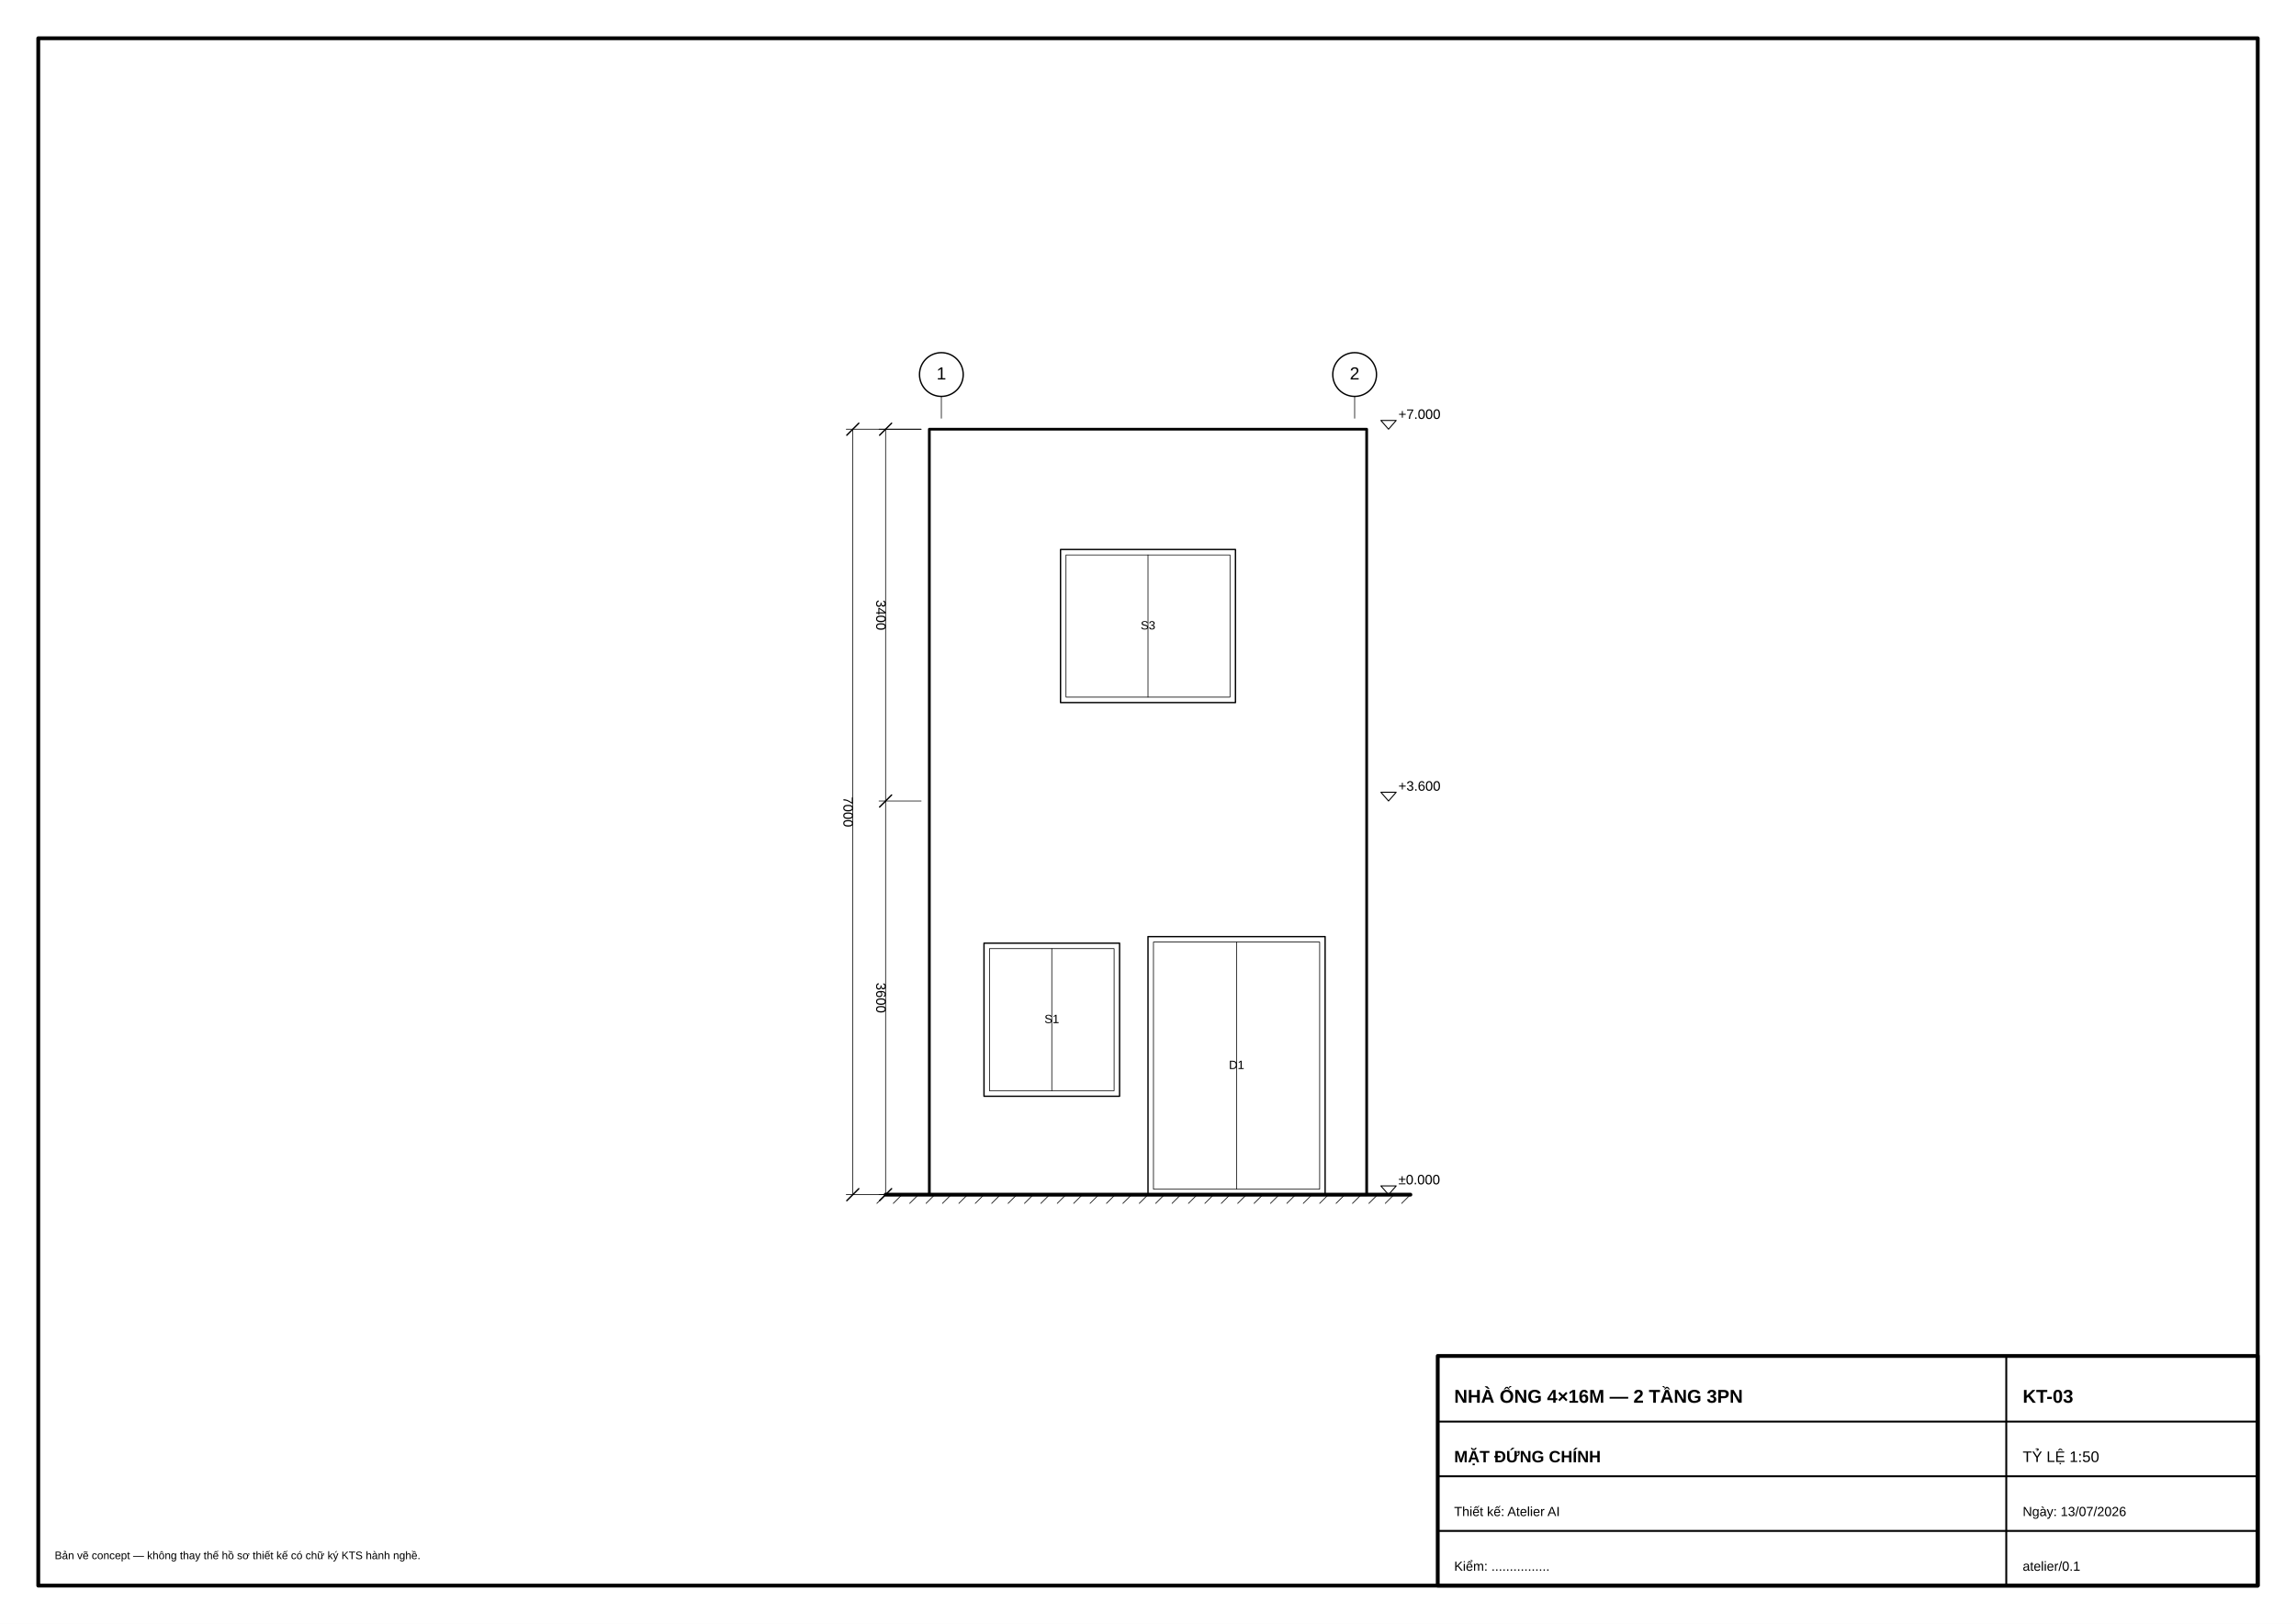
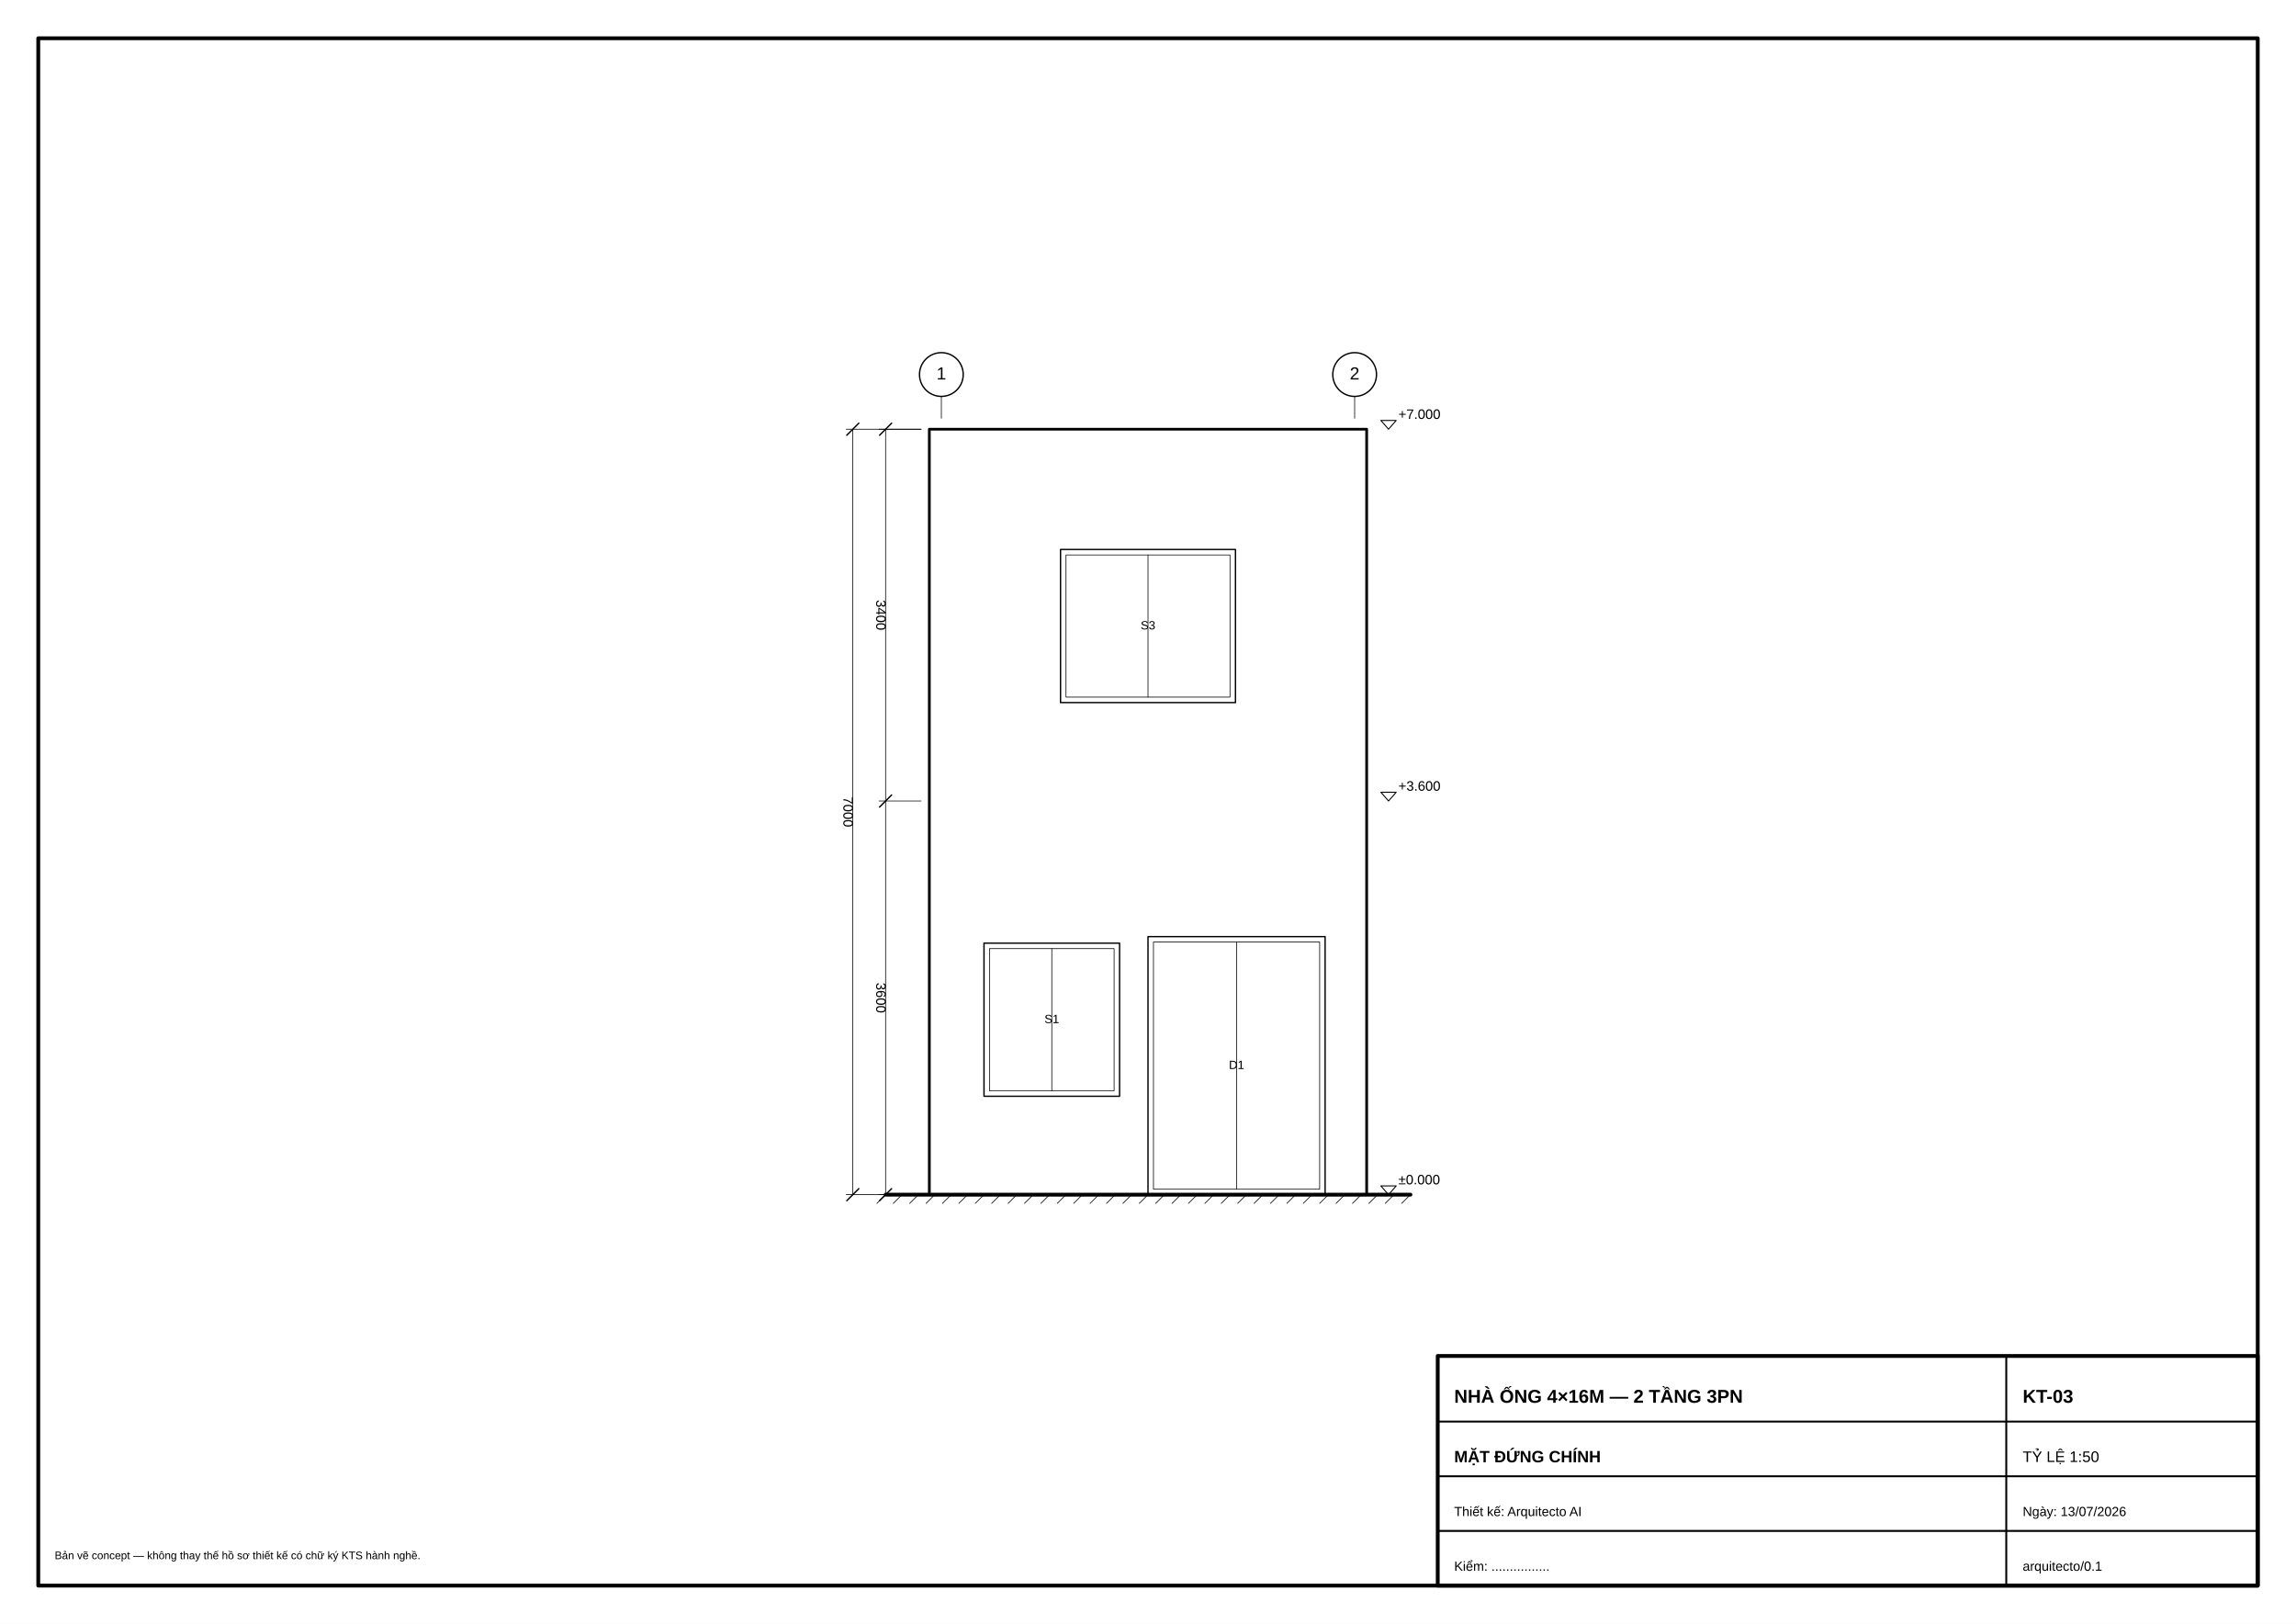
<svg xmlns="http://www.w3.org/2000/svg" viewBox="0 0 420 297" width="420mm" height="297mm" data-tf-scale="50" data-tf-rotated="0" data-tf-ox="170" data-tf-oy="78.5" data-tf-min-x="0" data-tf-min-y="0" data-tf-max-x="4000" data-tf-max-y="7000">
  <style>
text{font-family:'Be Vietnam Pro','Segoe UI',Arial,sans-serif;fill:#000;stroke:none}
.b{font-weight:700}
</style>
  <rect width="420" height="297" fill="#ffffff" />
  <g id="layer-TRUC" data-layer="TRUC">
    <line data-id="1" x1="172.2" y1="76.5" x2="172.2" y2="72.5" stroke="#000" stroke-width="0.13" stroke-linecap="round" stroke-linejoin="round" stroke-dasharray="6 1.5 1 1.5" />
    <circle data-id="1" cx="172.2" cy="68.5" r="4" fill="none" stroke="#000" stroke-width="0.25" stroke-linecap="round" stroke-linejoin="round" />
    <text data-id="1" x="172.2" y="68.5" font-size="3.2" text-anchor="middle" dominant-baseline="middle">1</text>
    <line data-id="2" x1="247.8" y1="76.5" x2="247.8" y2="72.5" stroke="#000" stroke-width="0.13" stroke-linecap="round" stroke-linejoin="round" stroke-dasharray="6 1.5 1 1.5" />
    <circle data-id="2" cx="247.8" cy="68.5" r="4" fill="none" stroke="#000" stroke-width="0.25" stroke-linecap="round" stroke-linejoin="round" />
    <text data-id="2" x="247.8" y="68.5" font-size="3.2" text-anchor="middle" dominant-baseline="middle">2</text>
  </g>
  <g id="layer-TUONG-CAT" data-layer="TUONG-CAT">
    <polygon points="170,218.5 250,218.5 250,78.5 170,78.5" fill="none" stroke="#000" stroke-width="0.5" stroke-linecap="round" stroke-linejoin="round" />
    <line x1="162" y1="218.5" x2="258" y2="218.5" stroke="#000" stroke-width="0.7" stroke-linecap="round" stroke-linejoin="round" />
  </g>
  <g id="layer-TUONG-THAY" data-layer="TUONG-THAY">
    <line x1="162" y1="218.5" x2="160.4" y2="220.1" stroke="#000" stroke-width="0.13" stroke-linecap="round" stroke-linejoin="round" />
    <line x1="165" y1="218.5" x2="163.4" y2="220.1" stroke="#000" stroke-width="0.13" stroke-linecap="round" stroke-linejoin="round" />
    <line x1="168" y1="218.5" x2="166.4" y2="220.1" stroke="#000" stroke-width="0.13" stroke-linecap="round" stroke-linejoin="round" />
    <line x1="171" y1="218.5" x2="169.4" y2="220.1" stroke="#000" stroke-width="0.13" stroke-linecap="round" stroke-linejoin="round" />
    <line x1="174" y1="218.5" x2="172.4" y2="220.1" stroke="#000" stroke-width="0.13" stroke-linecap="round" stroke-linejoin="round" />
    <line x1="177" y1="218.5" x2="175.4" y2="220.1" stroke="#000" stroke-width="0.13" stroke-linecap="round" stroke-linejoin="round" />
    <line x1="180" y1="218.5" x2="178.4" y2="220.1" stroke="#000" stroke-width="0.13" stroke-linecap="round" stroke-linejoin="round" />
    <line x1="183" y1="218.5" x2="181.4" y2="220.1" stroke="#000" stroke-width="0.13" stroke-linecap="round" stroke-linejoin="round" />
    <line x1="186" y1="218.5" x2="184.4" y2="220.1" stroke="#000" stroke-width="0.13" stroke-linecap="round" stroke-linejoin="round" />
    <line x1="189" y1="218.5" x2="187.4" y2="220.1" stroke="#000" stroke-width="0.13" stroke-linecap="round" stroke-linejoin="round" />
    <line x1="192" y1="218.5" x2="190.4" y2="220.1" stroke="#000" stroke-width="0.13" stroke-linecap="round" stroke-linejoin="round" />
    <line x1="195" y1="218.5" x2="193.4" y2="220.1" stroke="#000" stroke-width="0.13" stroke-linecap="round" stroke-linejoin="round" />
    <line x1="198" y1="218.5" x2="196.4" y2="220.1" stroke="#000" stroke-width="0.13" stroke-linecap="round" stroke-linejoin="round" />
    <line x1="201" y1="218.5" x2="199.4" y2="220.1" stroke="#000" stroke-width="0.13" stroke-linecap="round" stroke-linejoin="round" />
    <line x1="204" y1="218.5" x2="202.4" y2="220.1" stroke="#000" stroke-width="0.13" stroke-linecap="round" stroke-linejoin="round" />
    <line x1="207" y1="218.5" x2="205.4" y2="220.1" stroke="#000" stroke-width="0.13" stroke-linecap="round" stroke-linejoin="round" />
    <line x1="210" y1="218.5" x2="208.4" y2="220.1" stroke="#000" stroke-width="0.13" stroke-linecap="round" stroke-linejoin="round" />
    <line x1="213" y1="218.5" x2="211.4" y2="220.1" stroke="#000" stroke-width="0.13" stroke-linecap="round" stroke-linejoin="round" />
    <line x1="216" y1="218.5" x2="214.4" y2="220.1" stroke="#000" stroke-width="0.13" stroke-linecap="round" stroke-linejoin="round" />
    <line x1="219" y1="218.5" x2="217.4" y2="220.1" stroke="#000" stroke-width="0.13" stroke-linecap="round" stroke-linejoin="round" />
    <line x1="222" y1="218.5" x2="220.4" y2="220.1" stroke="#000" stroke-width="0.13" stroke-linecap="round" stroke-linejoin="round" />
    <line x1="225" y1="218.5" x2="223.4" y2="220.1" stroke="#000" stroke-width="0.13" stroke-linecap="round" stroke-linejoin="round" />
    <line x1="228" y1="218.5" x2="226.4" y2="220.1" stroke="#000" stroke-width="0.13" stroke-linecap="round" stroke-linejoin="round" />
    <line x1="231" y1="218.5" x2="229.4" y2="220.1" stroke="#000" stroke-width="0.13" stroke-linecap="round" stroke-linejoin="round" />
    <line x1="234" y1="218.5" x2="232.4" y2="220.1" stroke="#000" stroke-width="0.13" stroke-linecap="round" stroke-linejoin="round" />
    <line x1="237" y1="218.5" x2="235.4" y2="220.1" stroke="#000" stroke-width="0.13" stroke-linecap="round" stroke-linejoin="round" />
    <line x1="240" y1="218.5" x2="238.4" y2="220.1" stroke="#000" stroke-width="0.13" stroke-linecap="round" stroke-linejoin="round" />
    <line x1="243" y1="218.5" x2="241.4" y2="220.1" stroke="#000" stroke-width="0.13" stroke-linecap="round" stroke-linejoin="round" />
    <line x1="246" y1="218.5" x2="244.4" y2="220.1" stroke="#000" stroke-width="0.13" stroke-linecap="round" stroke-linejoin="round" />
    <line x1="249" y1="218.5" x2="247.4" y2="220.1" stroke="#000" stroke-width="0.13" stroke-linecap="round" stroke-linejoin="round" />
    <line x1="252" y1="218.5" x2="250.4" y2="220.1" stroke="#000" stroke-width="0.13" stroke-linecap="round" stroke-linejoin="round" />
    <line x1="255" y1="218.5" x2="253.4" y2="220.1" stroke="#000" stroke-width="0.13" stroke-linecap="round" stroke-linejoin="round" />
    <line x1="258" y1="218.5" x2="256.4" y2="220.1" stroke="#000" stroke-width="0.13" stroke-linecap="round" stroke-linejoin="round" />
  </g>
  <g id="layer-CUA" data-layer="CUA">
    <polygon data-id="D1" points="210,218.5 242.4,218.5 242.4,171.3 210,171.3" fill="none" stroke="#000" stroke-width="0.25" stroke-linecap="round" stroke-linejoin="round" />
    <polygon data-id="D1" points="211,217.5 241.4,217.5 241.4,172.3 211,172.3" fill="none" stroke="#000" stroke-width="0.13" stroke-linecap="round" stroke-linejoin="round" />
    <line data-id="D1" x1="226.2" y1="217.5" x2="226.2" y2="172.3" stroke="#000" stroke-width="0.13" stroke-linecap="round" stroke-linejoin="round" />
    <text data-id="D1" x="226.2" y="194.9" font-size="2.2" text-anchor="middle" dominant-baseline="middle">D1</text>
    <polygon data-id="S1" points="180,200.5 204.8,200.5 204.8,172.5 180,172.5" fill="none" stroke="#000" stroke-width="0.25" stroke-linecap="round" stroke-linejoin="round" />
    <polygon data-id="S1" points="181,199.5 203.8,199.5 203.8,173.5 181,173.5" fill="none" stroke="#000" stroke-width="0.13" stroke-linecap="round" stroke-linejoin="round" />
    <line data-id="S1" x1="192.4" y1="199.5" x2="192.4" y2="173.5" stroke="#000" stroke-width="0.13" stroke-linecap="round" stroke-linejoin="round" />
    <text data-id="S1" x="192.4" y="186.5" font-size="2.2" text-anchor="middle" dominant-baseline="middle">S1</text>
    <polygon data-id="S3" points="194,128.5 226,128.5 226,100.5 194,100.5" fill="none" stroke="#000" stroke-width="0.25" stroke-linecap="round" stroke-linejoin="round" />
    <polygon data-id="S3" points="195,127.5 225,127.5 225,101.5 195,101.5" fill="none" stroke="#000" stroke-width="0.13" stroke-linecap="round" stroke-linejoin="round" />
    <line data-id="S3" x1="210" y1="127.5" x2="210" y2="101.5" stroke="#000" stroke-width="0.13" stroke-linecap="round" stroke-linejoin="round" />
    <text data-id="S3" x="210" y="114.5" font-size="2.2" text-anchor="middle" dominant-baseline="middle">S3</text>
  </g>
  <g id="layer-DIM" data-layer="DIM">
    <line x1="162" y1="218.5" x2="162" y2="78.5" stroke="#000" stroke-width="0.13" stroke-linecap="round" stroke-linejoin="round" />
    <line x1="168.5" y1="218.5" x2="160.8" y2="218.5" stroke="#000" stroke-width="0.13" stroke-linecap="round" stroke-linejoin="round" />
    <line x1="160.9" y1="219.6" x2="163.1" y2="217.4" stroke="#000" stroke-width="0.25" stroke-linecap="round" stroke-linejoin="round" />
    <line x1="168.5" y1="146.5" x2="160.8" y2="146.5" stroke="#000" stroke-width="0.13" stroke-linecap="round" stroke-linejoin="round" />
    <line x1="160.9" y1="147.6" x2="163.1" y2="145.4" stroke="#000" stroke-width="0.25" stroke-linecap="round" stroke-linejoin="round" />
    <line x1="168.5" y1="78.5" x2="160.8" y2="78.5" stroke="#000" stroke-width="0.13" stroke-linecap="round" stroke-linejoin="round" />
    <line x1="160.9" y1="79.6" x2="163.1" y2="77.4" stroke="#000" stroke-width="0.25" stroke-linecap="round" stroke-linejoin="round" />
    <text x="161" y="182.5" font-size="2.5" text-anchor="middle" dominant-baseline="middle" transform="rotate(90 161 182.5)">3600</text>
    <text x="161" y="112.5" font-size="2.5" text-anchor="middle" dominant-baseline="middle" transform="rotate(90 161 112.5)">3400</text>
    <line x1="156" y1="218.5" x2="156" y2="78.5" stroke="#000" stroke-width="0.13" stroke-linecap="round" stroke-linejoin="round" />
    <line x1="168.5" y1="218.5" x2="154.8" y2="218.5" stroke="#000" stroke-width="0.13" stroke-linecap="round" stroke-linejoin="round" />
    <line x1="154.9" y1="219.6" x2="157.1" y2="217.4" stroke="#000" stroke-width="0.25" stroke-linecap="round" stroke-linejoin="round" />
    <line x1="168.5" y1="78.5" x2="154.8" y2="78.5" stroke="#000" stroke-width="0.13" stroke-linecap="round" stroke-linejoin="round" />
    <line x1="154.9" y1="79.6" x2="157.1" y2="77.4" stroke="#000" stroke-width="0.25" stroke-linecap="round" stroke-linejoin="round" />
    <text x="155" y="148.5" font-size="2.5" text-anchor="middle" dominant-baseline="middle" transform="rotate(90 155 148.5)">7000</text>
  </g>
  <g id="layer-TEXT" data-layer="TEXT">
    <polygon points="252.6,216.9 255.4,216.9 254,218.5" fill="none" stroke="#000" stroke-width="0.18" stroke-linecap="round" stroke-linejoin="round" />
    <text x="255.8" y="215.9" font-size="2.5" text-anchor="start" dominant-baseline="middle">±0.000</text>
    <polygon points="252.6,144.9 255.4,144.9 254,146.5" fill="none" stroke="#000" stroke-width="0.18" stroke-linecap="round" stroke-linejoin="round" />
    <text x="255.8" y="143.9" font-size="2.5" text-anchor="start" dominant-baseline="middle">+3.600</text>
    <polygon points="252.6,76.9 255.4,76.9 254,78.5" fill="none" stroke="#000" stroke-width="0.18" stroke-linecap="round" stroke-linejoin="round" />
    <text x="255.8" y="75.9" font-size="2.5" text-anchor="start" dominant-baseline="middle">+7.000</text>
  </g>
  <g id="layer-KHUNG" data-layer="KHUNG">
    <polygon points="7,7 413,7 413,290 7,290" fill="none" stroke="#000" stroke-width="0.7" stroke-linecap="round" stroke-linejoin="round" />
    <polygon points="263,248 413,248 413,290 263,290" fill="none" stroke="#000" stroke-width="0.7" stroke-linecap="round" stroke-linejoin="round" />
    <line x1="263" y1="260" x2="413" y2="260" stroke="#000" stroke-width="0.35" stroke-linecap="round" stroke-linejoin="round" />
    <line x1="263" y1="270" x2="413" y2="270" stroke="#000" stroke-width="0.35" stroke-linecap="round" stroke-linejoin="round" />
    <line x1="263" y1="280" x2="413" y2="280" stroke="#000" stroke-width="0.35" stroke-linecap="round" stroke-linejoin="round" />
    <line x1="367" y1="248" x2="367" y2="290" stroke="#000" stroke-width="0.35" stroke-linecap="round" stroke-linejoin="round" />
    <text x="266" y="255.6" font-size="3.4" text-anchor="start" dominant-baseline="middle" class="b">NHÀ ỐNG 4×16M — 2 TẦNG 3PN</text>
    <text x="370" y="255.6" font-size="3.4" text-anchor="start" dominant-baseline="middle" class="b">KT-03</text>
    <text x="266" y="266.6" font-size="3" text-anchor="start" dominant-baseline="middle" class="b">MẶT ĐỨNG CHÍNH</text>
    <text x="370" y="266.6" font-size="2.8" text-anchor="start" dominant-baseline="middle">TỶ LỆ 1:50</text>
-     <text x="266" y="276.6" font-size="2.4" text-anchor="start" dominant-baseline="middle">Thiết kế: Atelier AI</text>
+     <text x="266" y="276.6" font-size="2.4" text-anchor="start" dominant-baseline="middle">Thiết kế: Arquitecto AI</text>
    <text x="370" y="276.6" font-size="2.4" text-anchor="start" dominant-baseline="middle">Ngày: 13/07/2026</text>
    <text x="266" y="286.6" font-size="2.4" text-anchor="start" dominant-baseline="middle">Kiểm: ................</text>
-     <text x="370" y="286.6" font-size="2.4" text-anchor="start" dominant-baseline="middle">atelier/0.1</text>
+     <text x="370" y="286.6" font-size="2.4" text-anchor="start" dominant-baseline="middle">arquitecto/0.1</text>
    <text x="10" y="284.6" font-size="2" text-anchor="start" dominant-baseline="middle">Bản vẽ concept — không thay thế hồ sơ thiết kế có chữ ký KTS hành nghề.</text>
  </g>
</svg>
